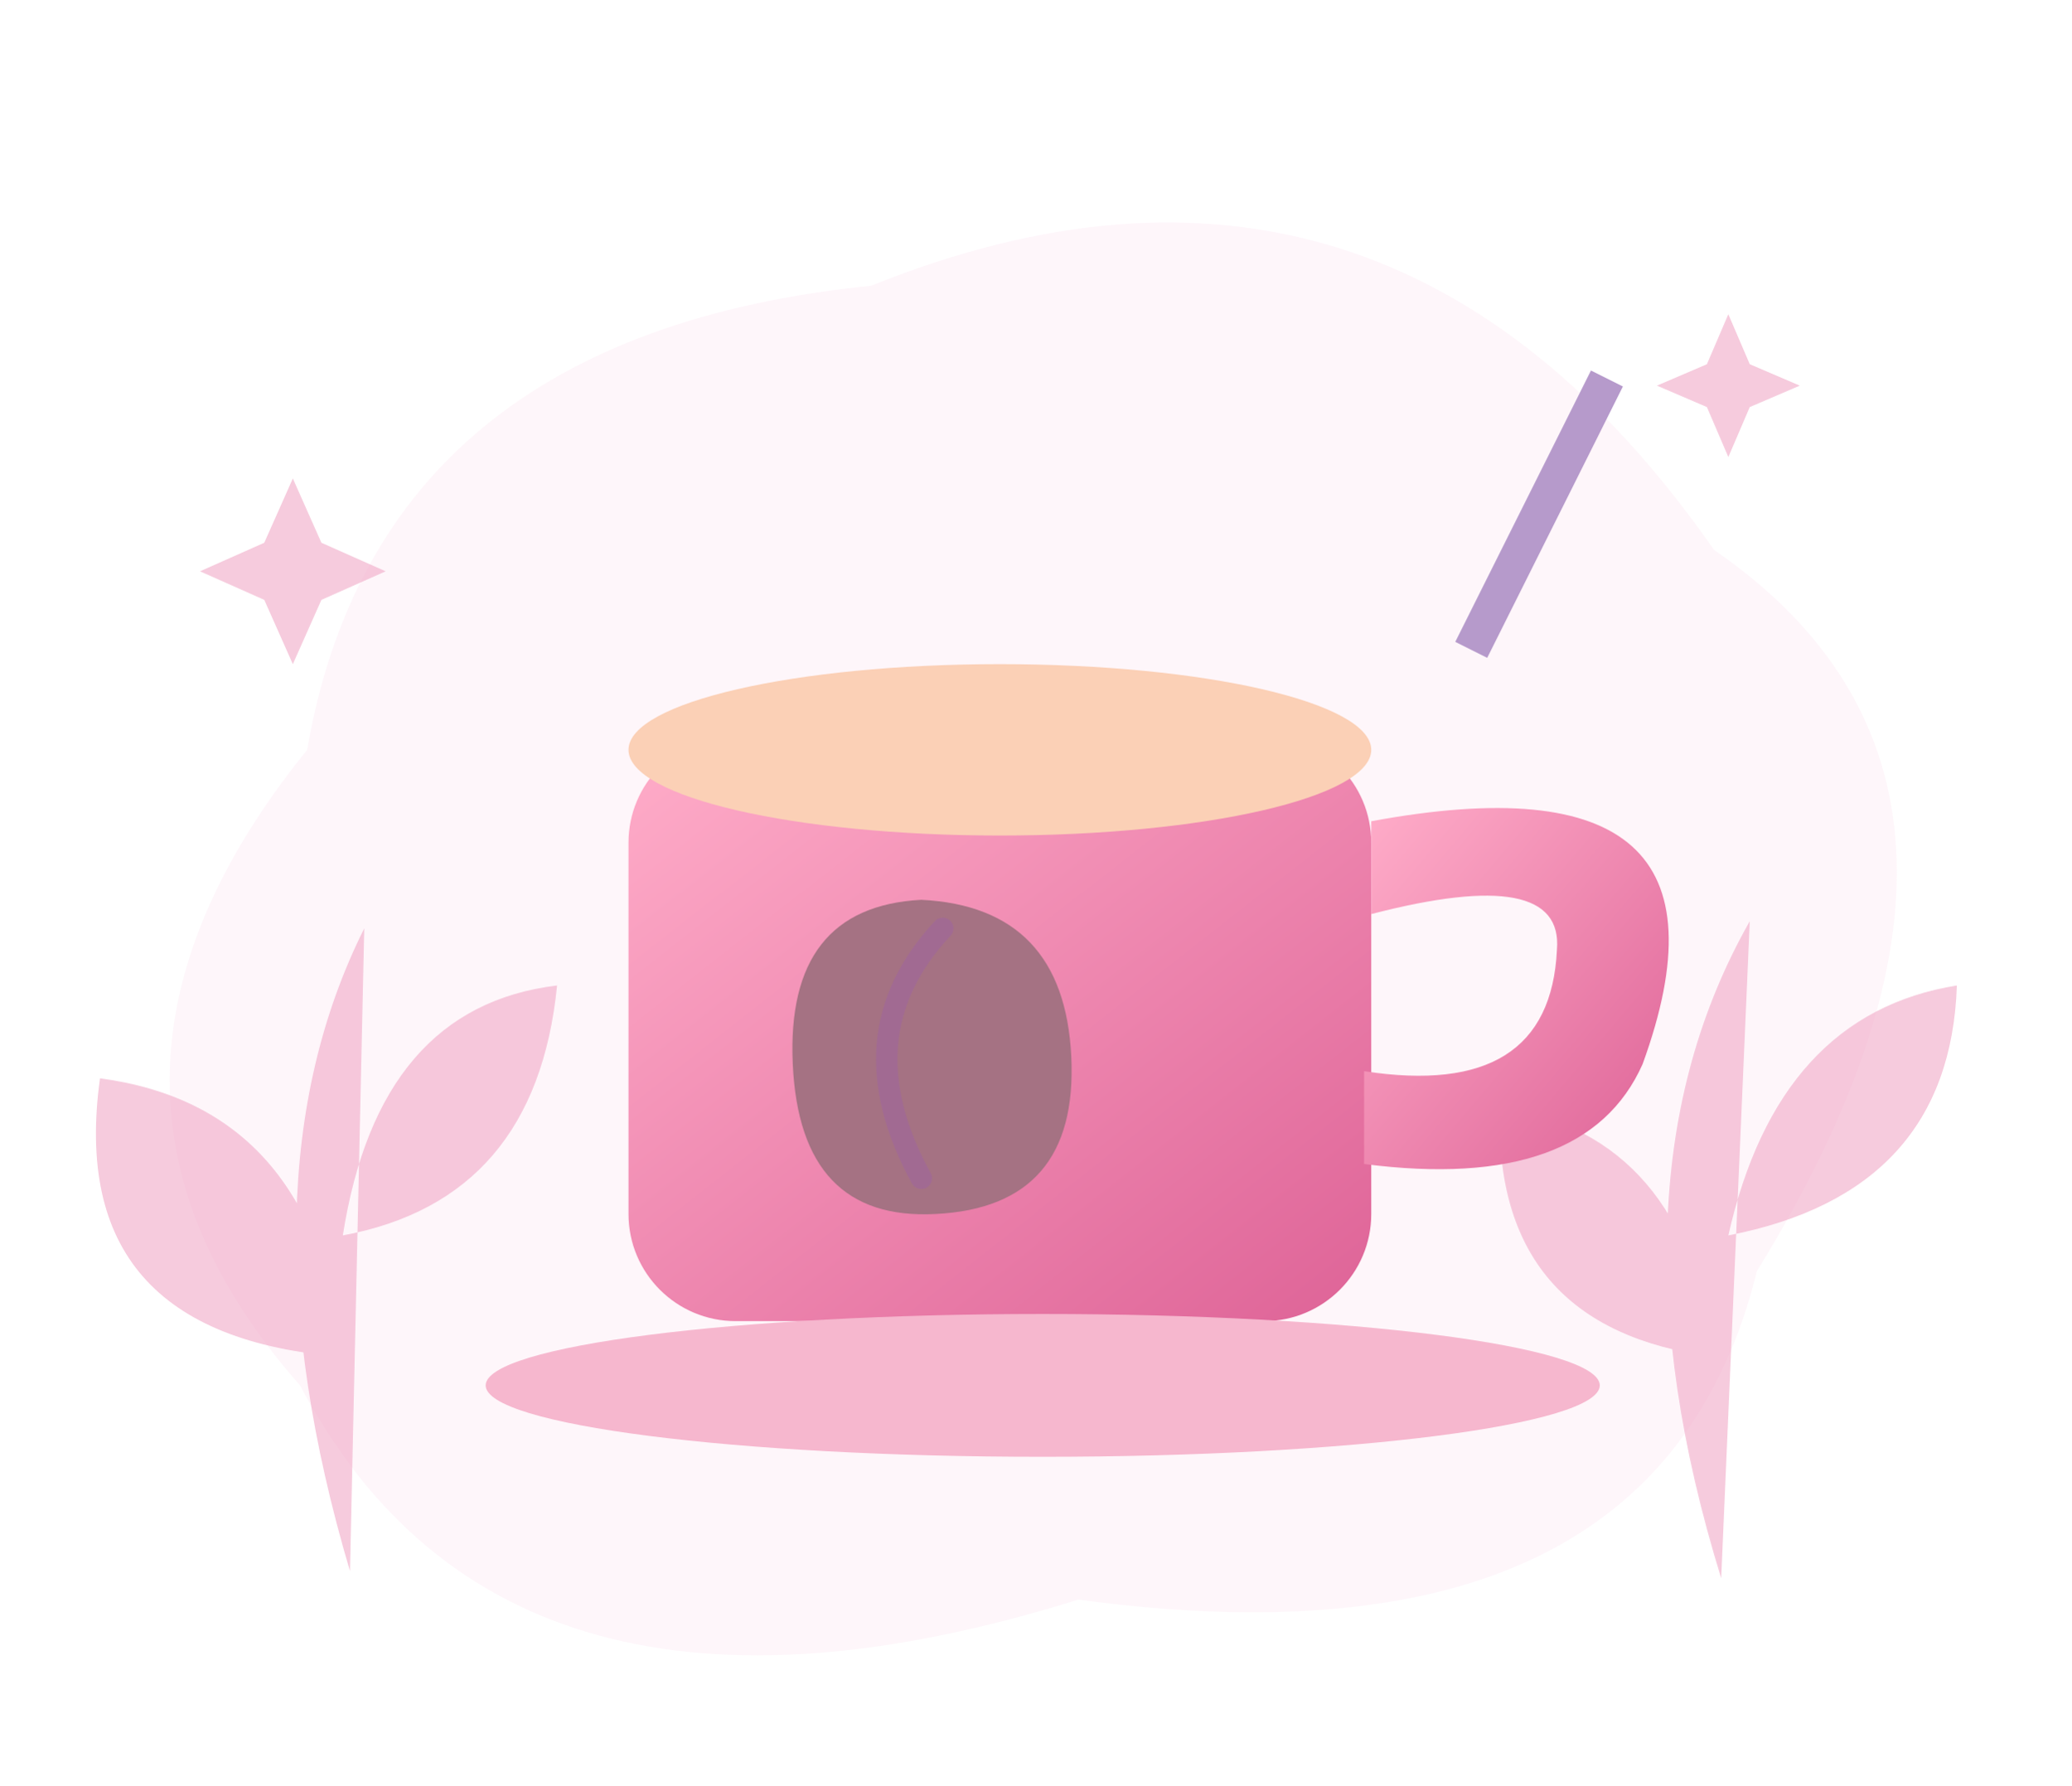
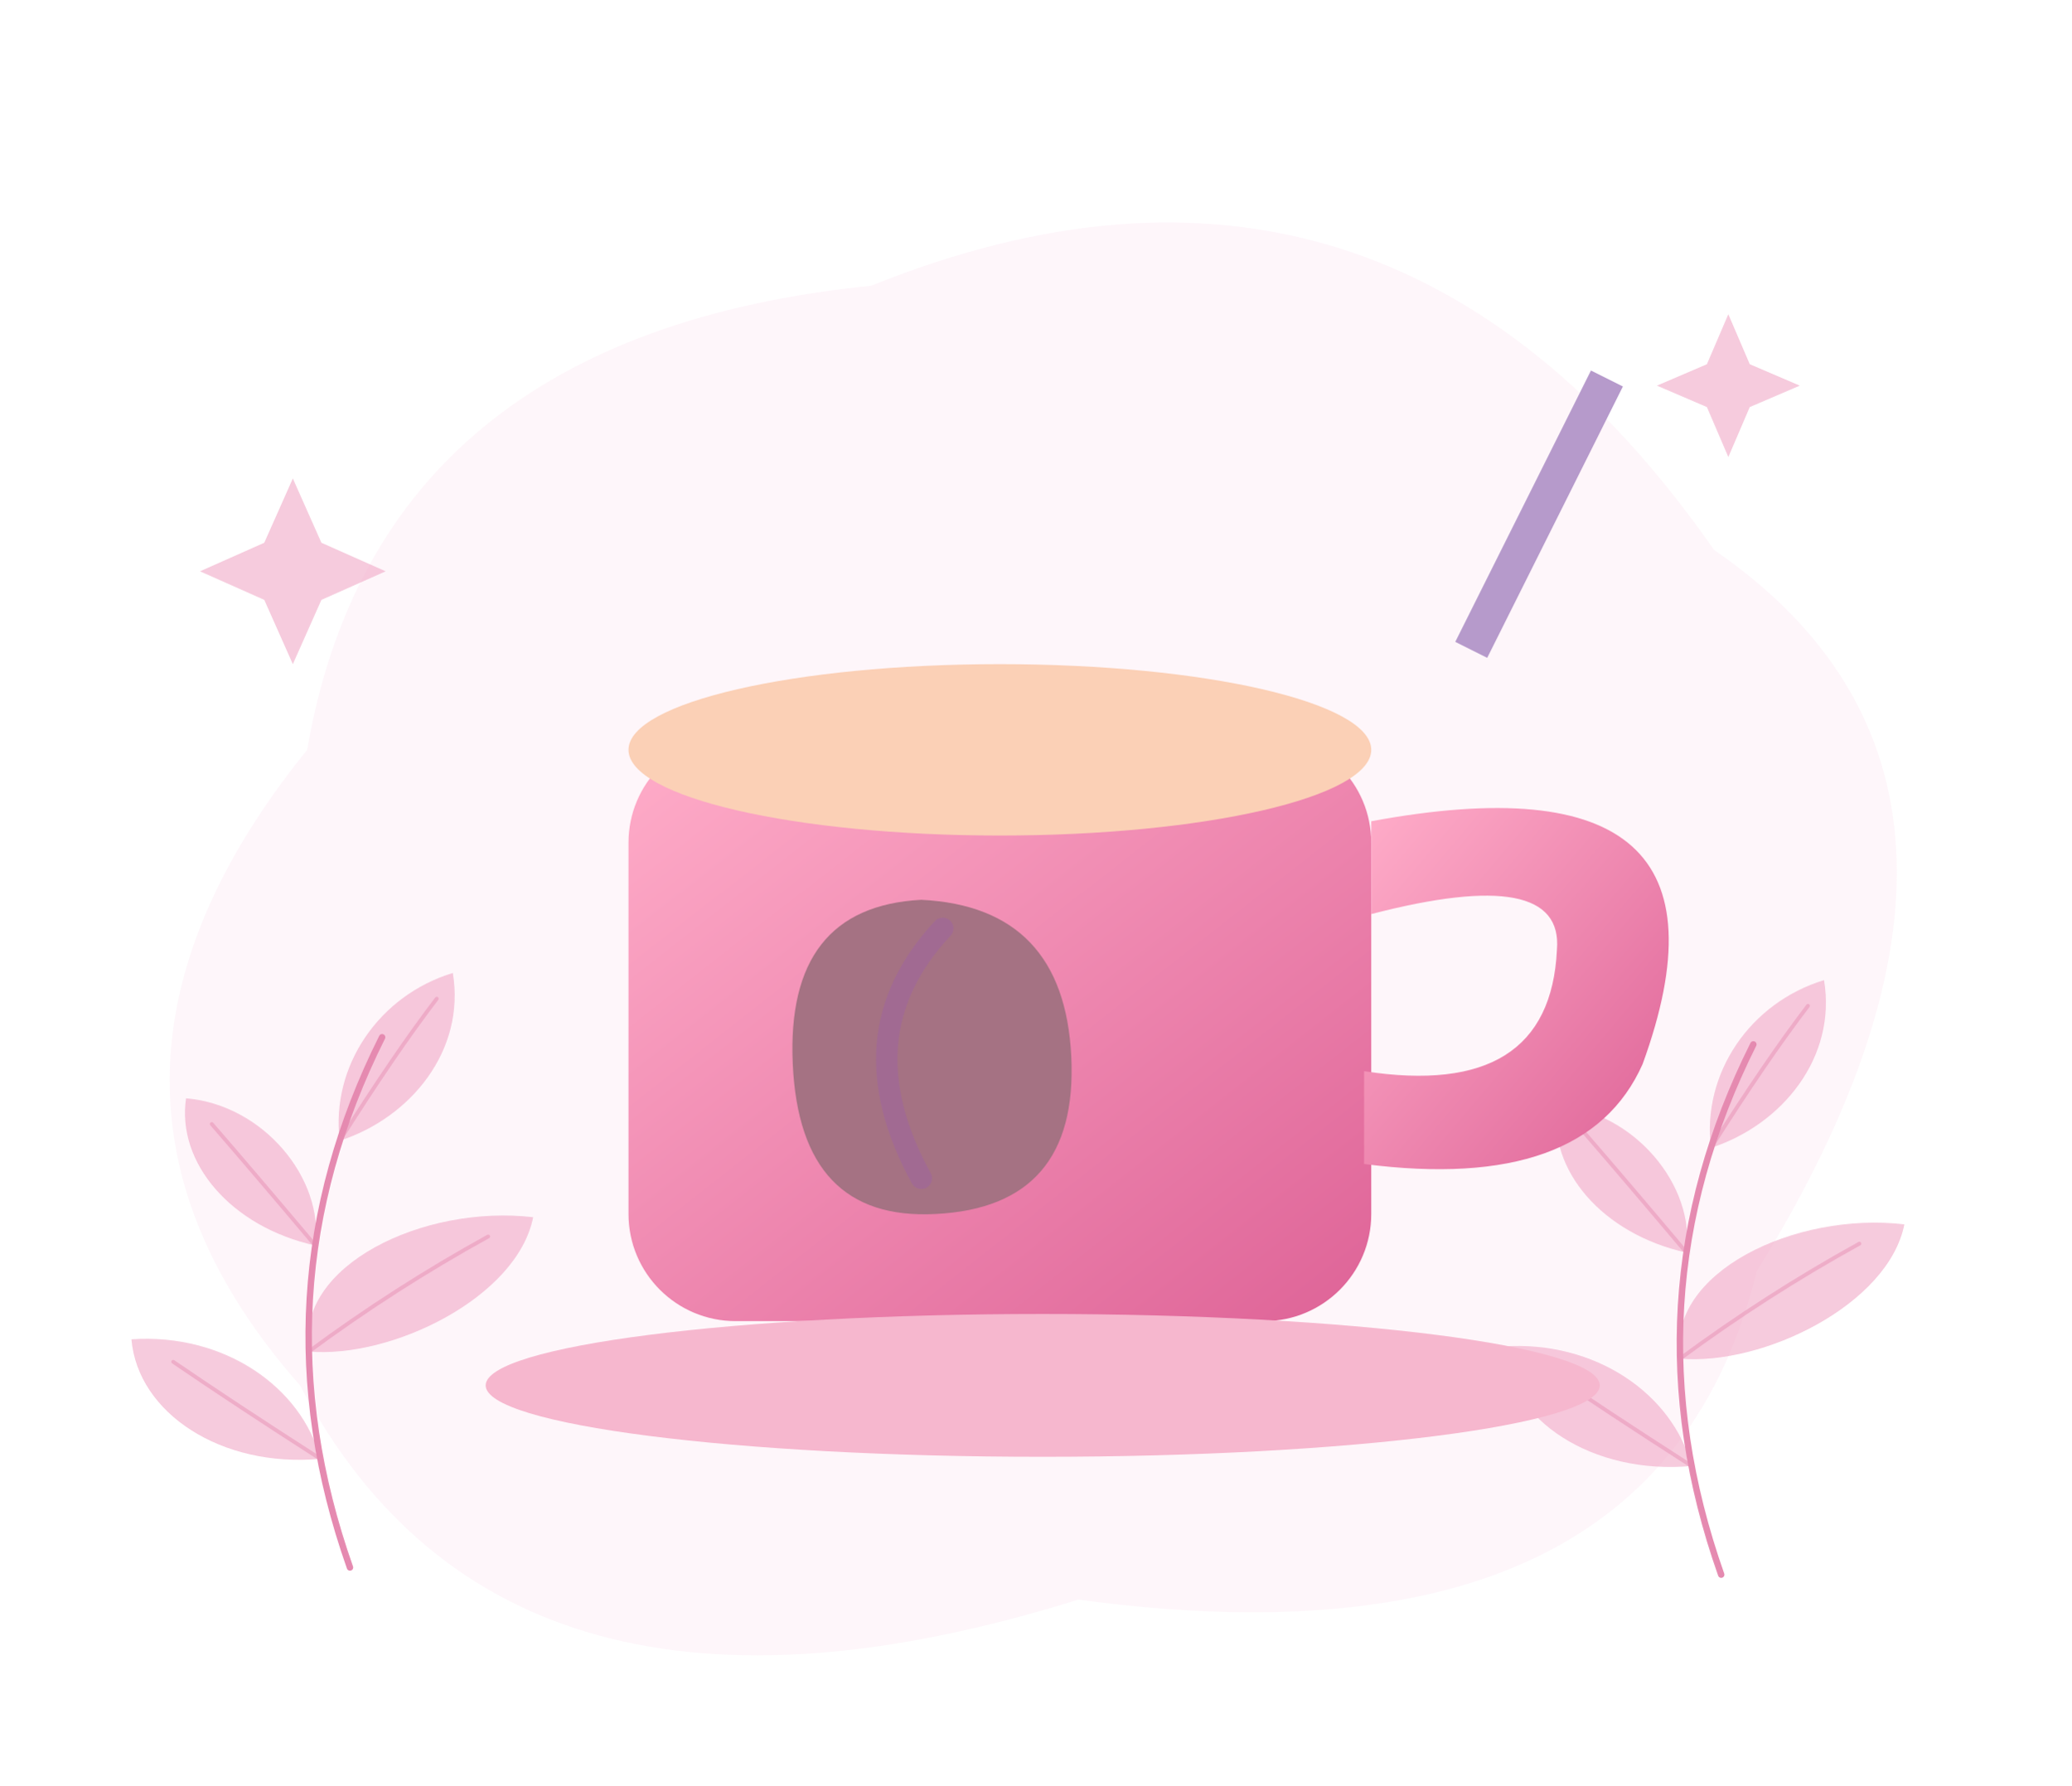
<svg xmlns="http://www.w3.org/2000/svg" viewBox="0 0 290 250" role="img">
  <defs>
    <linearGradient id="rose" x2="1" y2="1">
      <stop stop-color="#ffadc9" />
      <stop offset="1" stop-color="#de6397" />
    </linearGradient>
    <linearGradient id="violet" x2="1" y2="1">
      <stop stop-color="#e1c6ff" />
      <stop offset="1" stop-color="#a381d0" />
    </linearGradient>
    <linearGradient id="paper" x2="1" y2="1">
      <stop stop-color="#fff8fa" />
      <stop offset="1" stop-color="#eedced" />
    </linearGradient>
    <linearGradient id="mint" x2="1" y2="1">
      <stop stop-color="#cbe8c3" />
      <stop offset="1" stop-color="#73ad9a" />
    </linearGradient>
    <linearGradient id="blue" x2="1" y2="1">
      <stop stop-color="#d4eaff" />
      <stop offset="1" stop-color="#8eafea" />
    </linearGradient>
    <linearGradient id="amber" x2="1" y2="1">
      <stop stop-color="#ffe0a4" />
      <stop offset="1" stop-color="#eaaa65" />
    </linearGradient>
    <linearGradient id="peach" x2="1" y2="1">
      <stop stop-color="#ffdbbf" />
      <stop offset="1" stop-color="#e79b9f" />
    </linearGradient>
  </defs>
  <path d="M42 194Q5 152 43 105Q53 47 122 40Q194 11 240 77Q288 110 246 178Q232 235 151 224Q71 249 42 194Z" fill="#f4b5d4" opacity=".12" />
-   <g opacity=".55">
-     <path d="M49 220Q33 166 51 130M48 190q-39-3-34-39q30 4 34 39M48 173q27-5 30-35q-25 3-30 35M241 221q-17-55 4-92m-5 61q-31-4-30-35q26 4 30 35m2-17q31-6 32-35q-25 4-32 35" fill="#eea0c1" />
-     <path d="m41 67 4 9 9 4-9 4-4 9-4-9-9-4 9-4Zm201-23 3 7 7 3-7 3-3 7-3-7-7-3 7-3Z" fill="#eea0c1" />
+   <g transform="translate(13 134) scale(.45)" data-botanical-branch="connected">
+     <g fill="#eea0c1" opacity="0.55">
+       <path d="M70.8 156.2C40 159 14 142 12 119C41 117 65 134 70.8 156.2Z" />
+       <path d="M67.2 122.8C63 96 103 77 137 81C132 106 93 125 67.2 122.8Z" />
+       <path d="M69.2 89.8C43 84 26 64 29 44C53 46 72 69 69.2 89.8Z" />
+       <path d="M76.8 57.2C74 34 89 12 112 5C116 29 99 50 76.8 57.2Z" />
+     </g>
+     <path d="M80 190Q50 105 90 25" fill="none" stroke="#e58ab0" stroke-width="2" stroke-linecap="round" />
+     <g fill="none" stroke="#e58ab0" stroke-width="1.2" stroke-linecap="round" opacity=".45">
+       <path d="M70.8 156.2Q44 139 25 126" />
+       <path d="M67.2 122.8Q94 103 123 87" />
+       <path d="M69.2 89.8Q50 67 37 52" />
+       <path d="M76.8 57.2Q94 30 107 13" />
+     </g>
+   </g>
+   <g transform="translate(205 135) scale(.45)" data-botanical-branch="connected">
+     <g fill="#eea0c1" opacity="0.55">
+       <path d="M70.8 156.2C40 159 14 142 12 119C41 117 65 134 70.8 156.2Z" />
+       <path d="M67.2 122.8C63 96 103 77 137 81C132 106 93 125 67.2 122.8Z" />
+       <path d="M69.2 89.8C43 84 26 64 29 44C53 46 72 69 69.2 89.8Z" />
+       <path d="M76.8 57.2C74 34 89 12 112 5C116 29 99 50 76.8 57.2Z" />
+     </g>
+     <path d="M80 190Q50 105 90 25" fill="none" stroke="#e58ab0" stroke-width="2" stroke-linecap="round" />
+     <g fill="none" stroke="#e58ab0" stroke-width="1.2" stroke-linecap="round" opacity=".45">
+       <path d="M70.8 156.2Q44 139 25 126" />
+       <path d="M67.2 122.8Q94 103 123 87" />
+       <path d="M69.2 89.8Q50 67 37 52" />
+       <path d="M76.8 57.2Q94 30 107 13" />
+     </g>
+   </g>
+   <g fill="#eea0c1" opacity=".55">
+     <path d="m41 67 4 9 9 4-9 4-4 9-4-9-9-4 9-4Zm201-23 3 7 7 3-7 3-3 7-3-7-7-3 7-3Z" />
  </g>
  <rect x="88" y="103" width="104" height="82" rx="15" fill="url(#rose)" />
  <ellipse cx="140" cy="105" rx="52" ry="12" fill="#fbd0b6" />
  <path d="M192 115q54-10 38 34q-8 18-39 14v-13q26 4 27-17q1-12-26-5Z" fill="url(#rose)" />
  <ellipse cx="146" cy="194" rx="78" ry="10" fill="#f6b7ce" />
  <path d="M129 126q-19 1-18 23t20 21q20-1 19-22t-21-22Z" fill="#a57283" />
  <path d="M132 130q-14 15-3 35" fill="none" stroke="#a16a92" stroke-width="3" stroke-linecap="round" stroke-linejoin="round" />
  <path d="M225 53l-19 38" fill="none" stroke="#b69acb" stroke-width="5" />
</svg>
